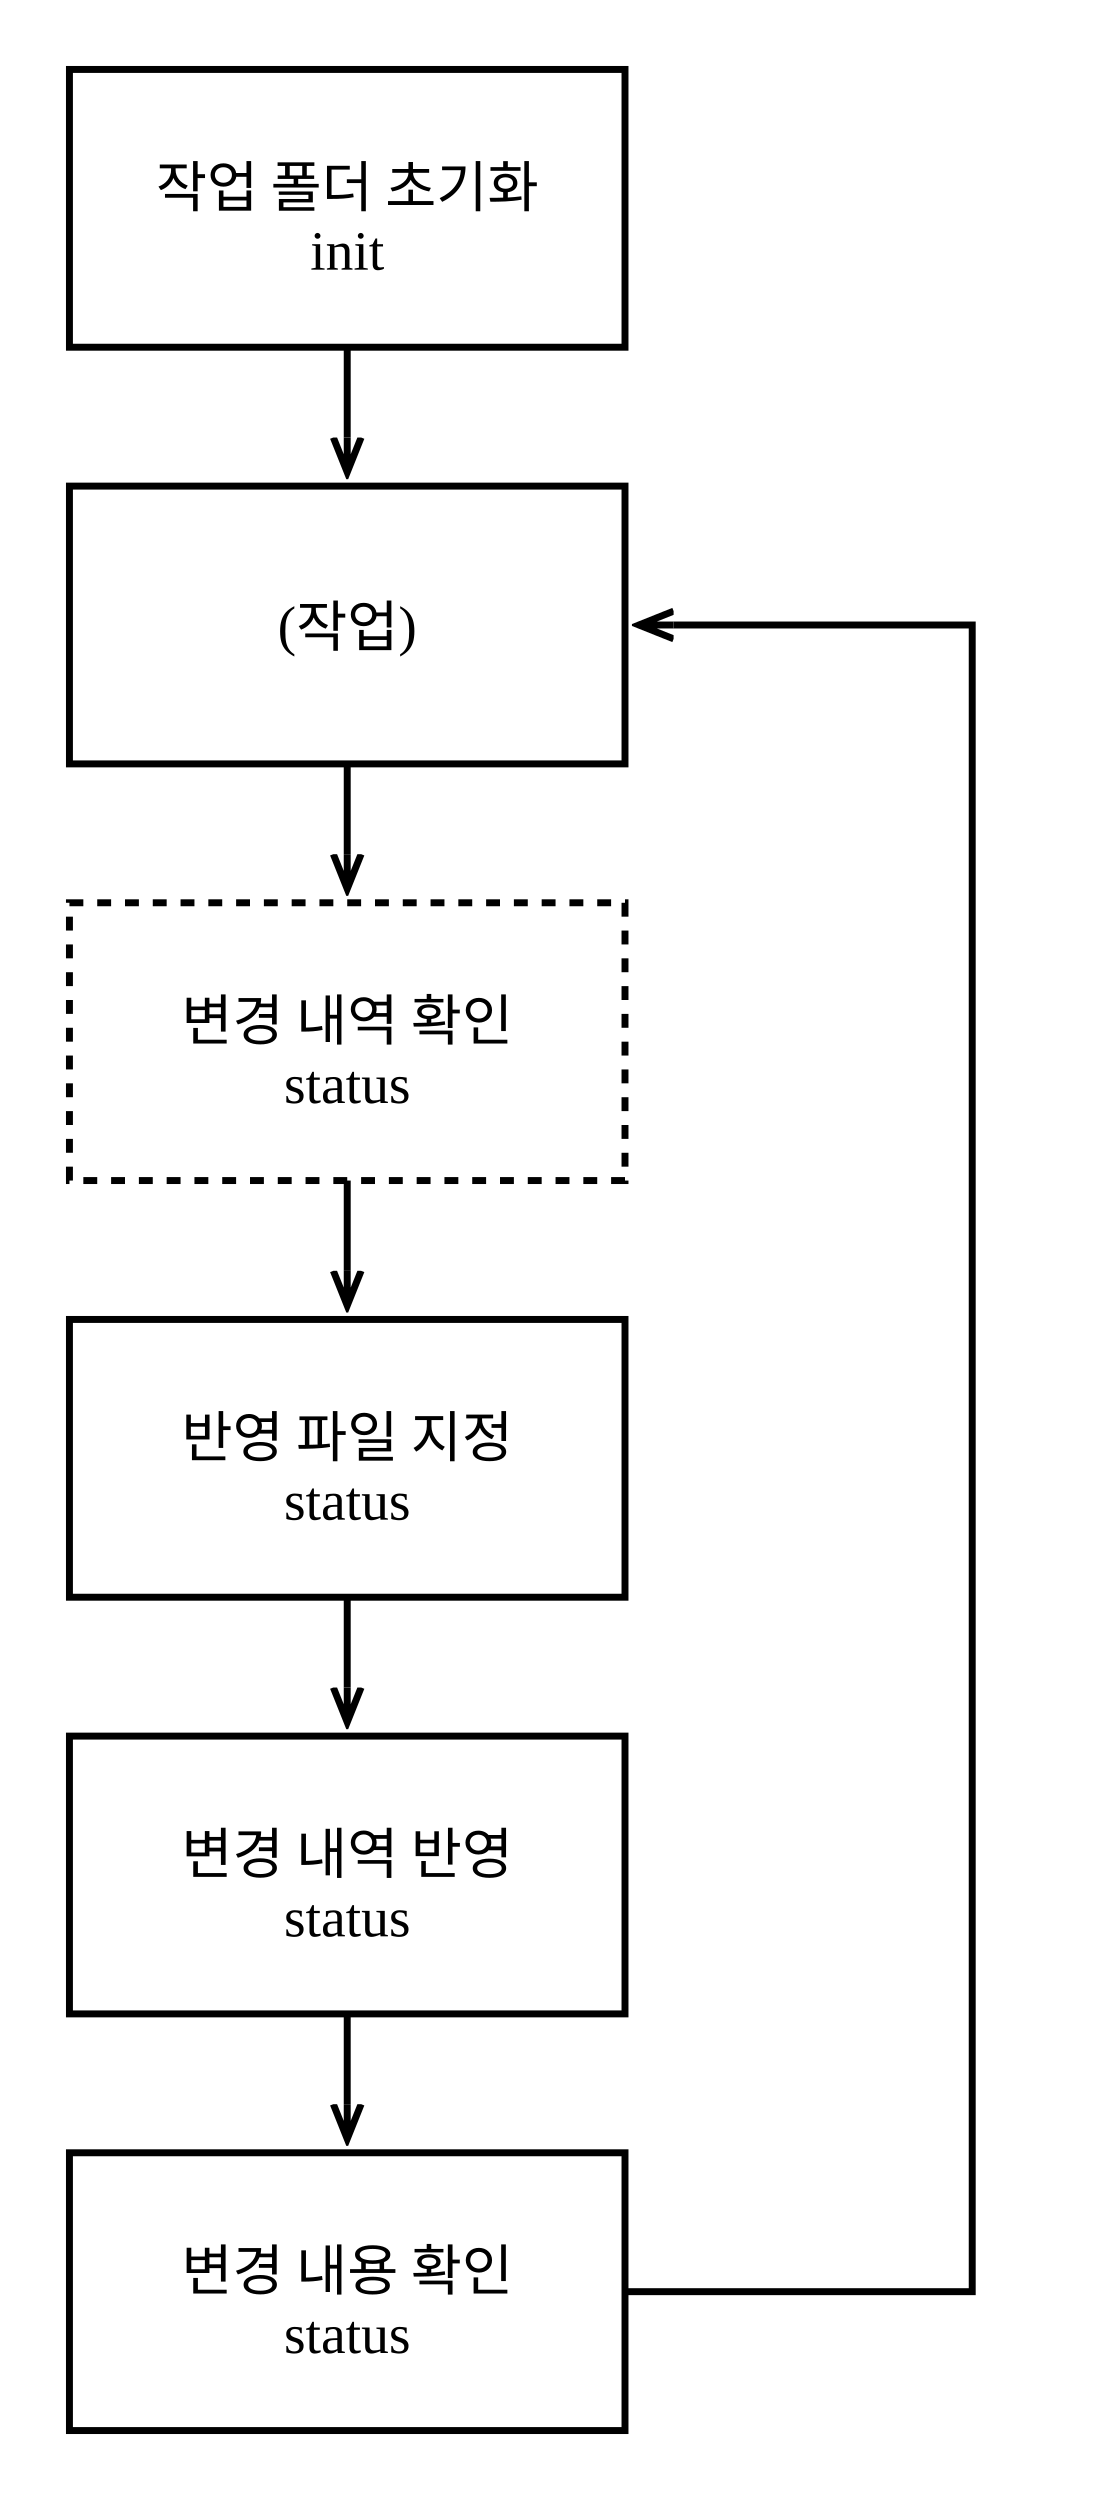
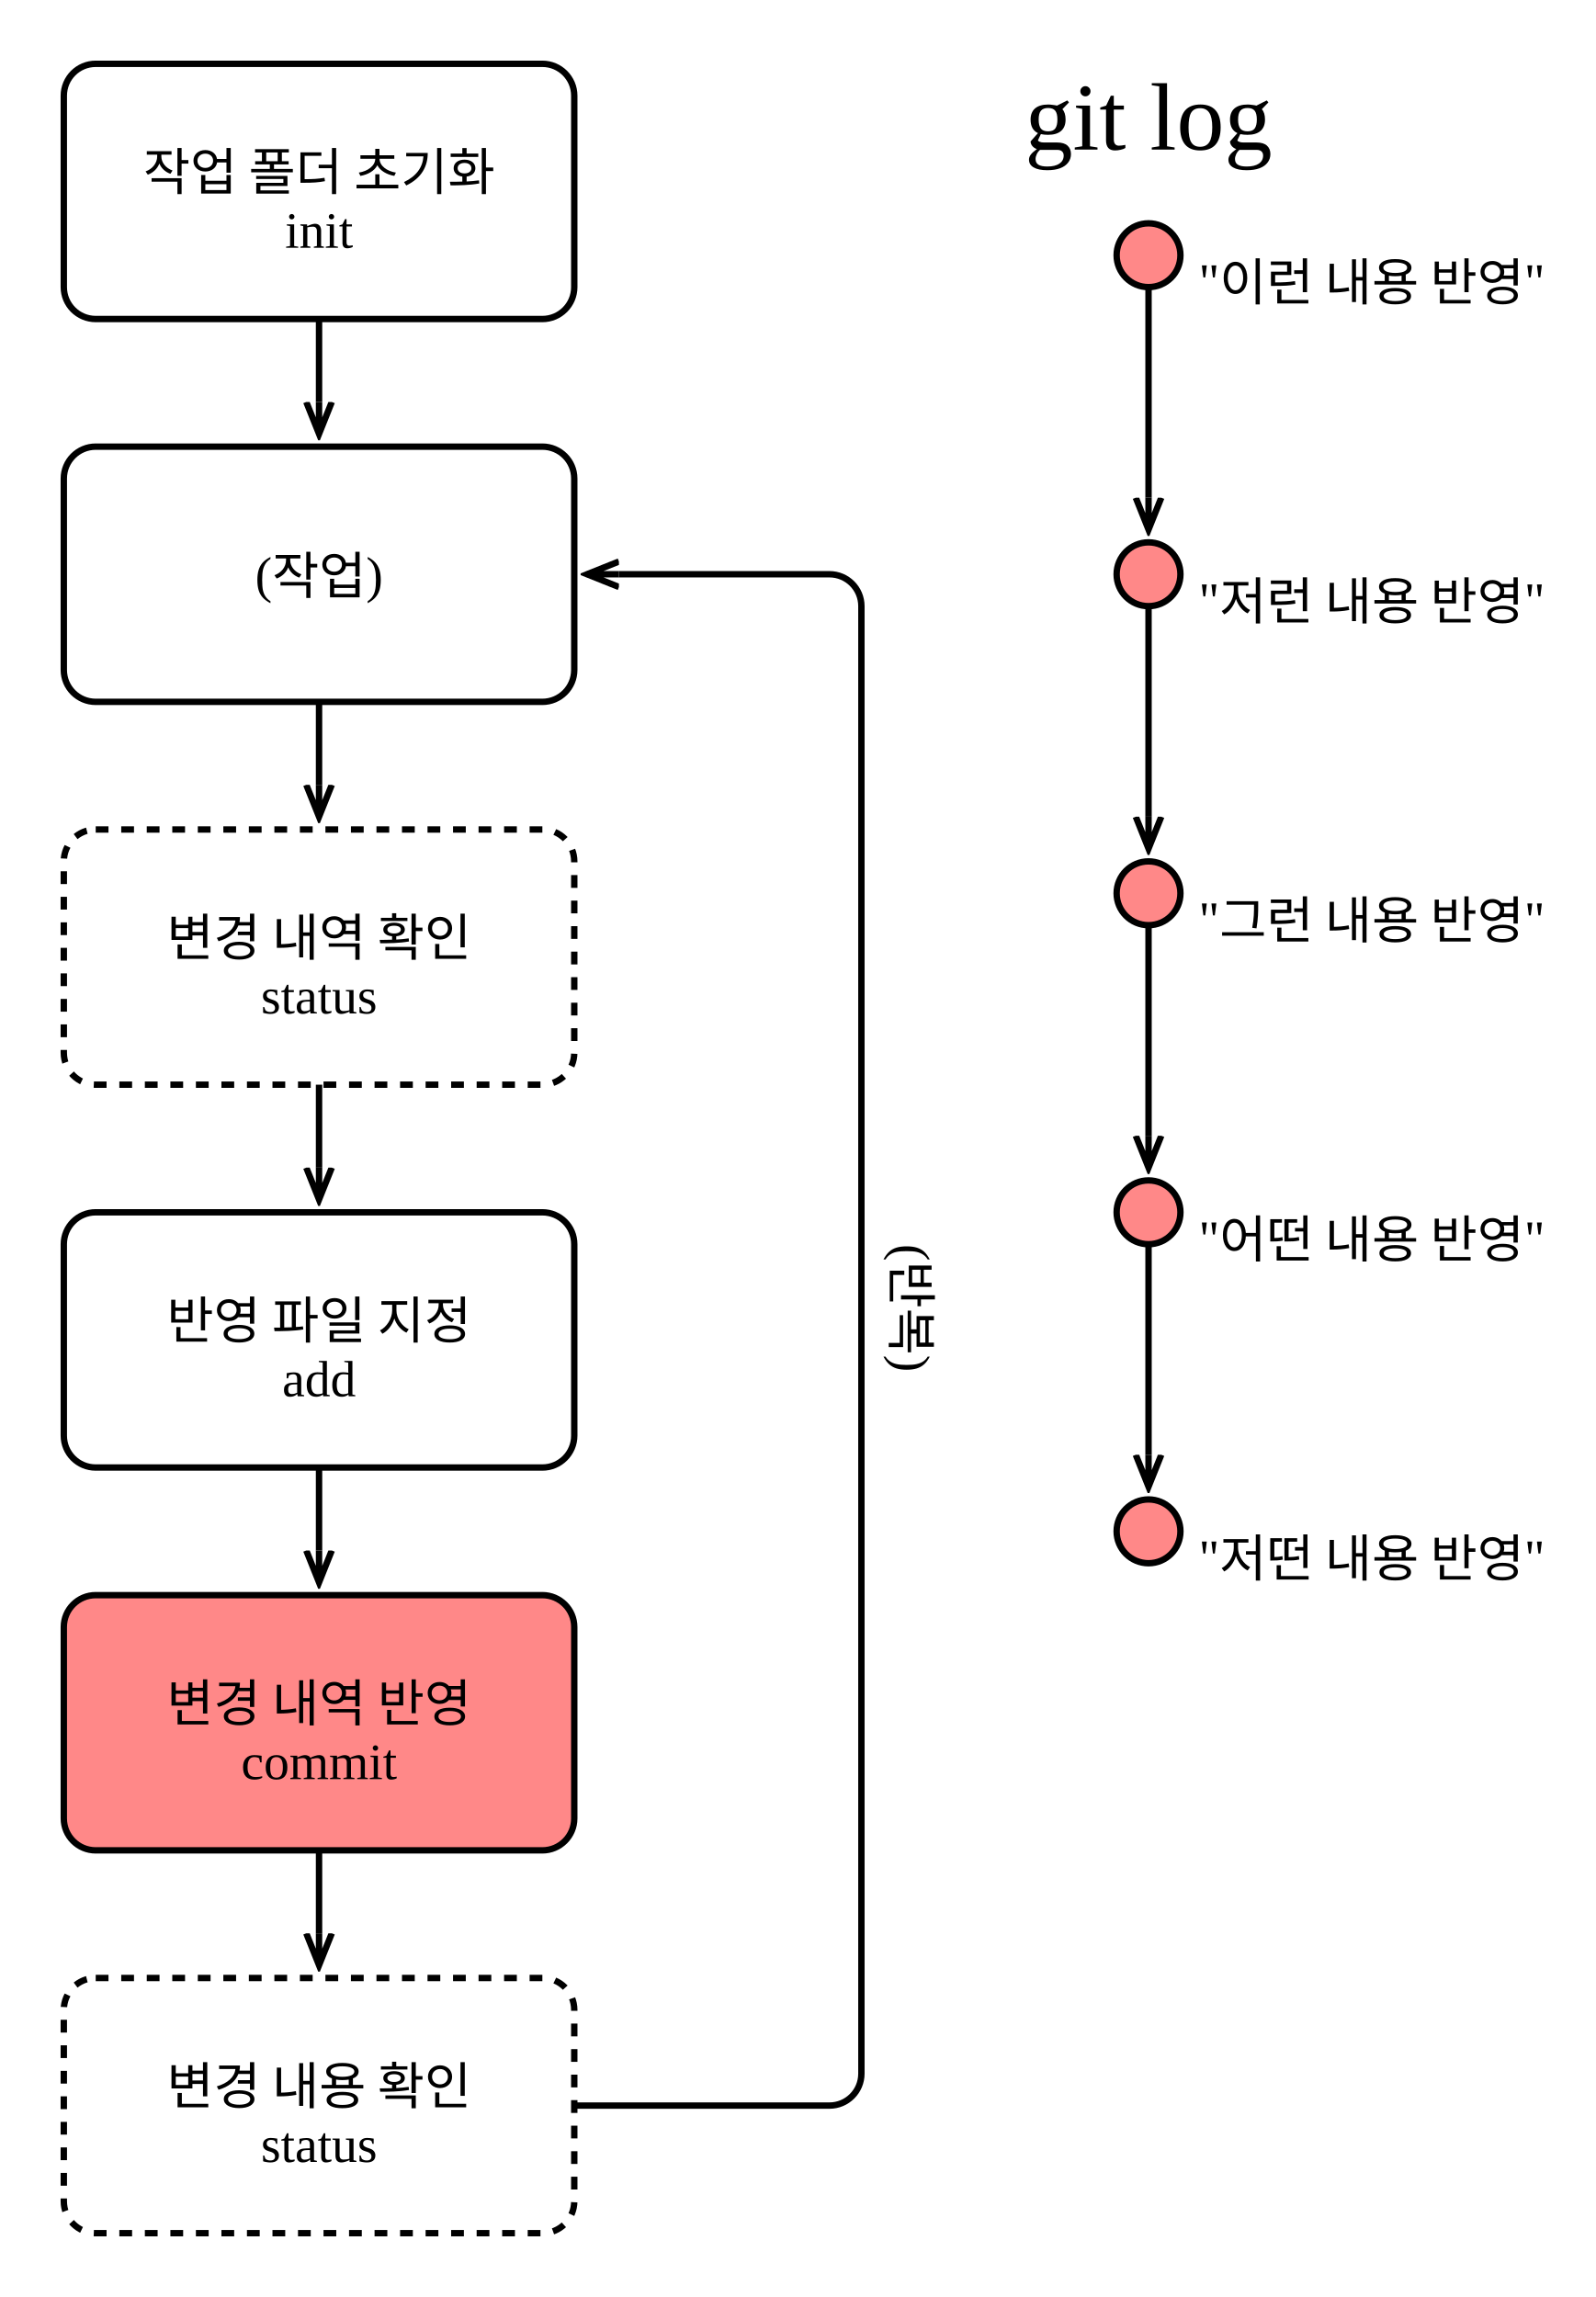
- <svg xmlns="http://www.w3.org/2000/svg" viewBox="0 20 160 360">
+ <svg xmlns="http://www.w3.org/2000/svg" viewBox="0 20 250 360">
  <defs>
    <marker id="arrow-start" markerWidth="7" markerHeight="6" viewBox="0 -3 6 6" orient="auto">
      <path d="M0-2L5 0 0 2 5 0 0 0 5 0 0-2" stroke="#000" />
    </marker>
    <marker id="marker02" markerWidth="7" markerHeight="6" viewBox="-5 -3 6 6" orient="auto">
      <path d="M0-2L-5 0 0 2-5 0 0 0-5 0 0-2" stroke="#000" />
    </marker>
  </defs>
  <g style="stroke:#000; fill:none">
-     <rect x="10" y="30" width="80" height="40" />
-     <rect x="10" y="90" width="80" height="40" />
-     <rect x="10" y="150" width="80" height="40" stroke-dasharray="2" />
-     <rect x="10" y="210" width="80" height="40" />
-     <rect x="10" y="270" width="80" height="40" />
-     <rect x="10" y="330" width="80" height="40" />
+     <rect x="10" y="30" width="80" height="40" rx="5" />
+     <rect x="10" y="90" width="80" height="40" rx="5" />
+     <rect x="10" y="150" width="80" height="40" rx="5" stroke-dasharray="2" />
+     <rect x="10" y="210" width="80" height="40" rx="5" />
+     <rect x="10" y="270" width="80" height="40" rx="5" style="fill:#F88" />
+     <rect x="10" y="330" width="80" height="40" rx="5" stroke-dasharray="2" />
    <path d="M50 70v13" marker-end="url(#arrow-start)" />
    <path d="M50 130v13" marker-end="url(#arrow-start)" />
    <path d="M50 190v13" marker-end="url(#arrow-start)" />
    <path d="M50 250v13" marker-end="url(#arrow-start)" />
    <path d="M50 310v13" marker-end="url(#arrow-start)" />
-     <path d="M90 350h50v-240h-43" marker-end="url(#arrow-start)" />
+     <path d="M90 350h40a5 5 0 0 0 5-5v-230a5 5 0 0 0-5-5h-33" marker-end="url(#arrow-start)" />
+     <path d="M180 65v33" marker-end="url(#arrow-start)" />
+     <path d="M180 115v33" marker-end="url(#arrow-start)" />
+     <path d="M180 165v33" marker-end="url(#arrow-start)" />
+     <path d="M180 215v33" marker-end="url(#arrow-start)" />
+   </g>
+   <g style="stroke:#000; fill:#F88">
+     <ellipse rx="5" ry="5" cx="180" cy="60" />
+     <ellipse rx="5" ry="5" cx="180" cy="110" />
+     <ellipse rx="5" ry="5" cx="180" cy="160" />
+     <ellipse rx="5" ry="5" cx="180" cy="210" />
+     <ellipse rx="5" ry="5" cx="180" cy="260" />
  </g>
  <g style="font-size:8; text-anchor:middle; dominant-baseline: middle;">
    <text x="50" y="47">작업 폴더 초기화<tspan x="50" dy="10">init</tspan>
    </text>
    <text x="50" y="111">(작업)</text>
+     <text transform="translate(142,225), rotate(90)">(반복)</text>
    <text x="50" y="167">변경 내역 확인<tspan x="50" dy="10">status</tspan>
    </text>
-     <text x="50" y="227">반영 파일 지정<tspan x="50" dy="10">status</tspan>
+     <text x="50" y="227">반영 파일 지정<tspan x="50" dy="10">add</tspan>
    </text>
-     <text x="50" y="287">변경 내역 반영<tspan x="50" dy="10">status</tspan>
+     <text x="50" y="287">변경 내역 반영<tspan x="50" dy="10">commit</tspan>
    </text>
    <text x="50" y="347">변경 내용 확인<tspan x="50" dy="10">status</tspan>
    </text>
+     <text x="180" y="40" style="font-size:15">git log</text>
+     <text x="215" y="65">"이런 내용 반영"</text>
+     <text x="215" y="115">"저런 내용 반영"</text>
+     <text x="215" y="165">"그런 내용 반영"</text>
+     <text x="215" y="215">"어떤 내용 반영"</text>
+     <text x="215" y="265">"저떤 내용 반영"</text>
  </g>
</svg>
